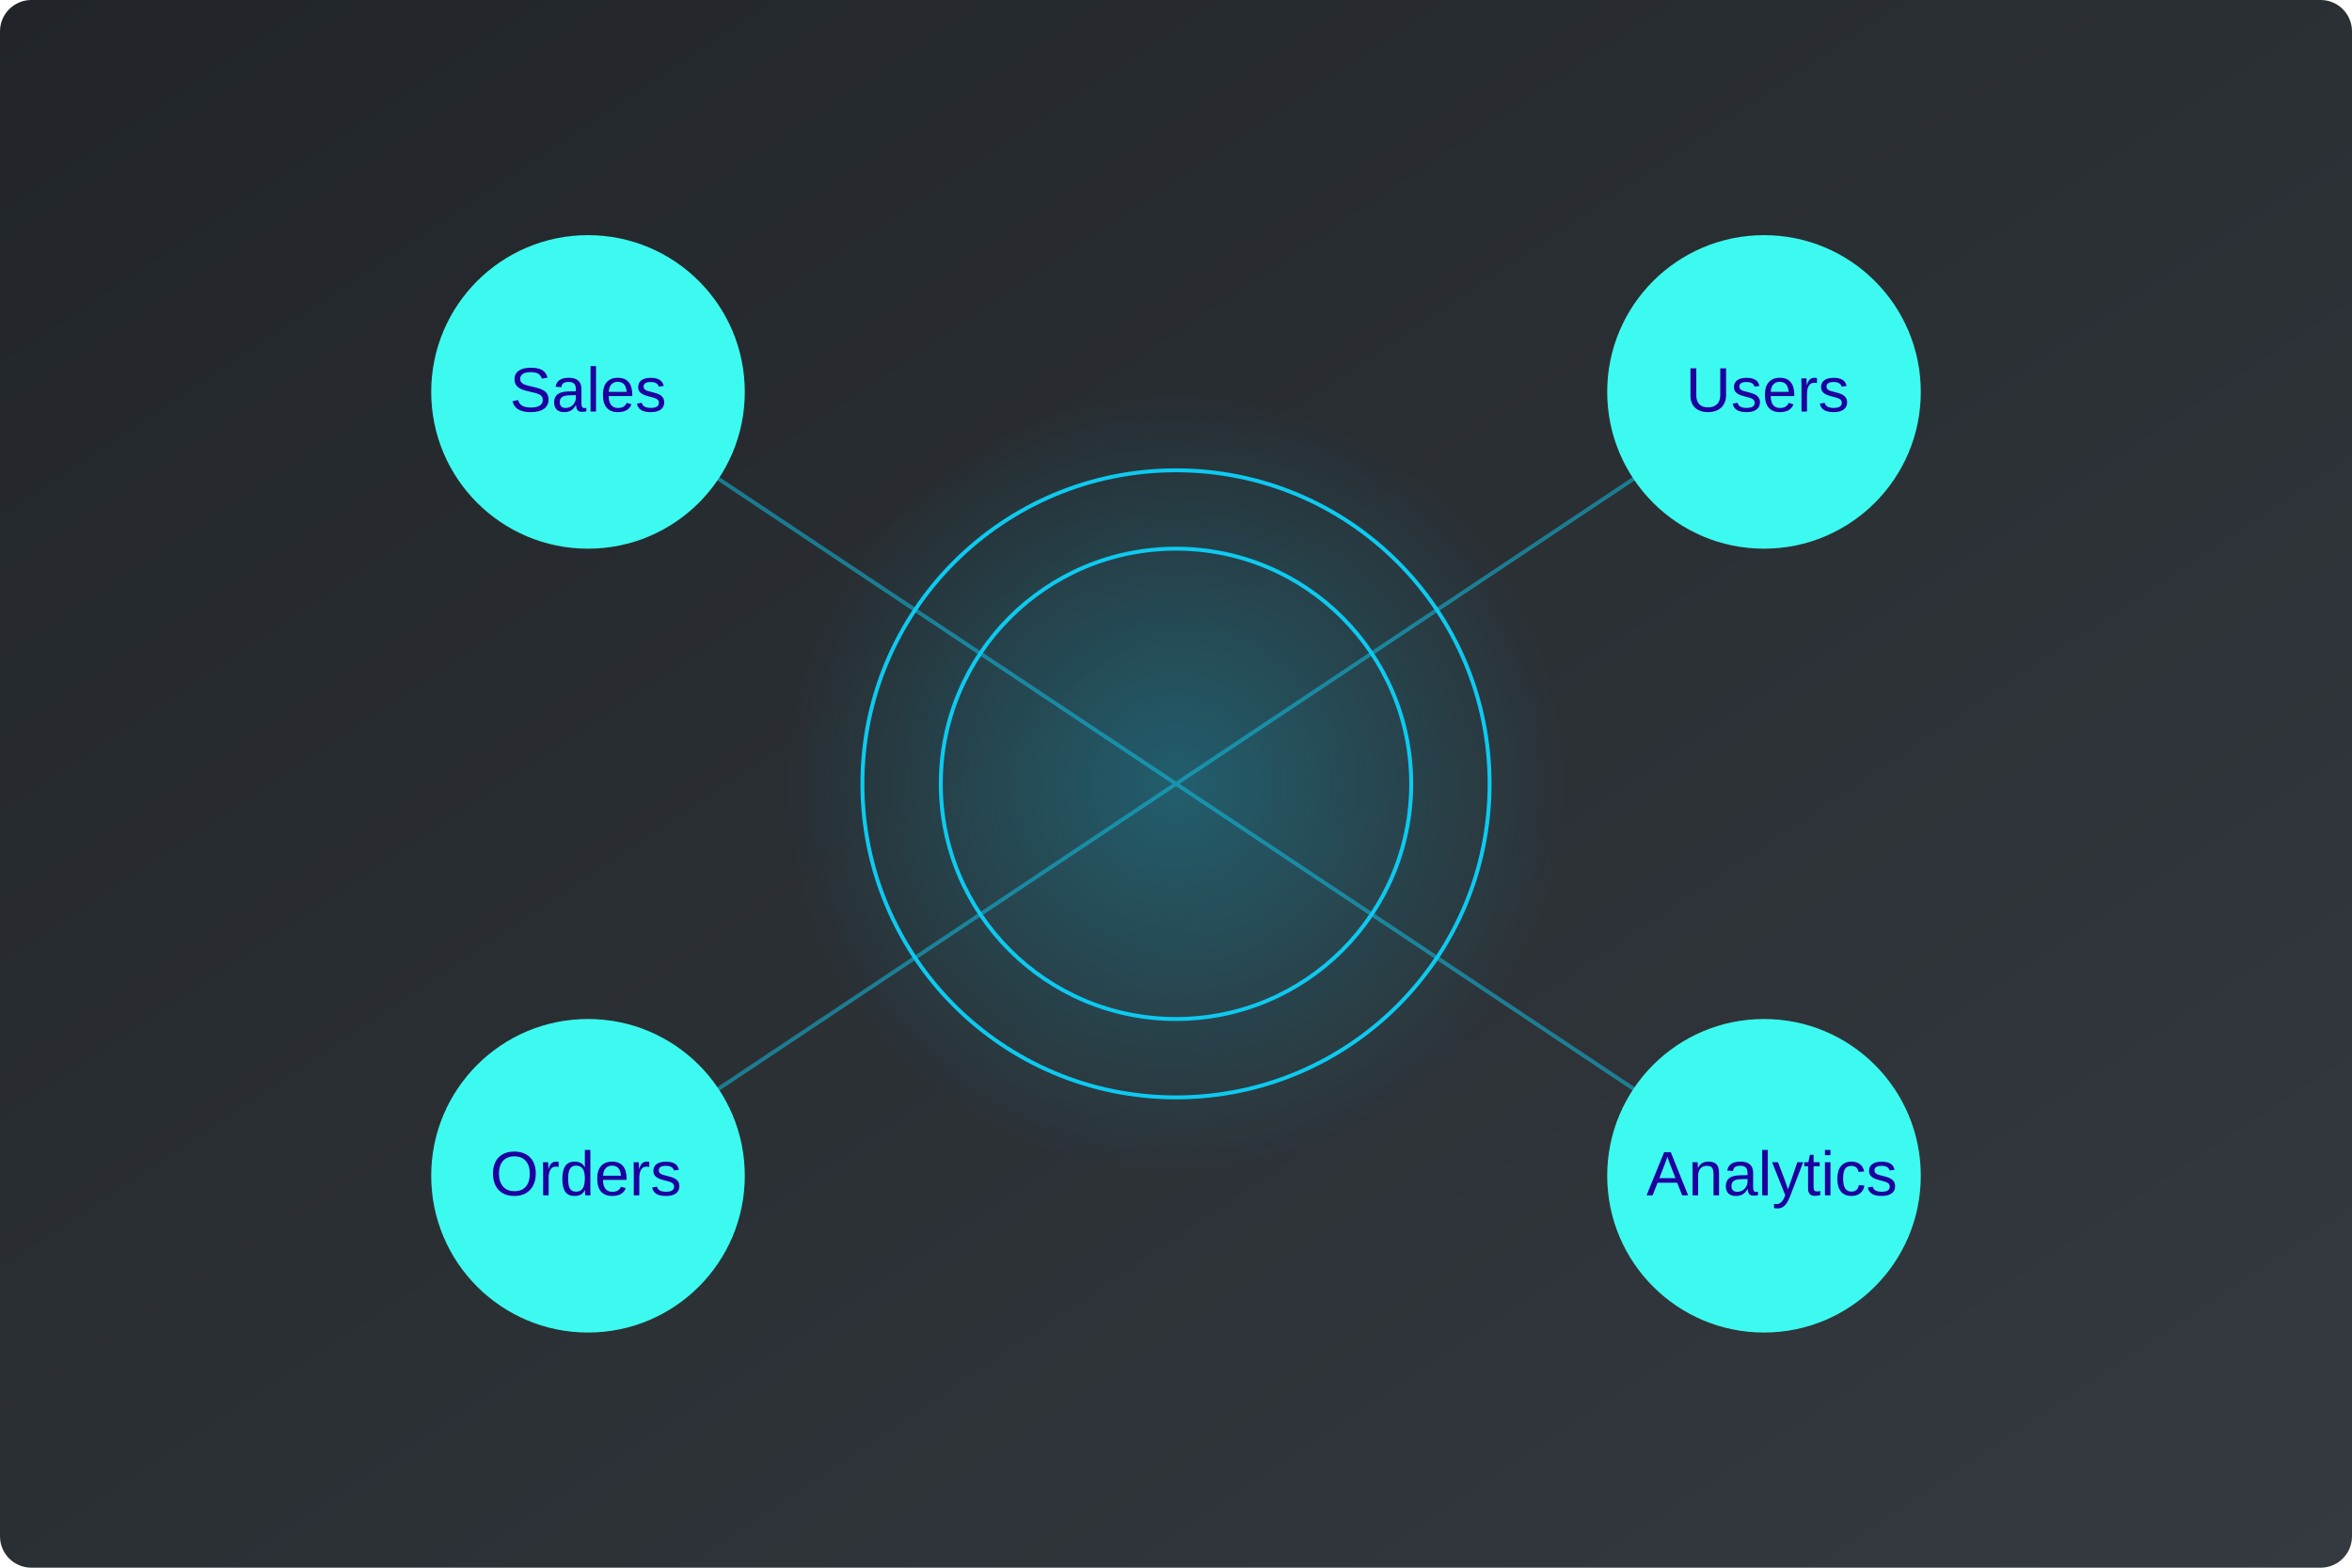
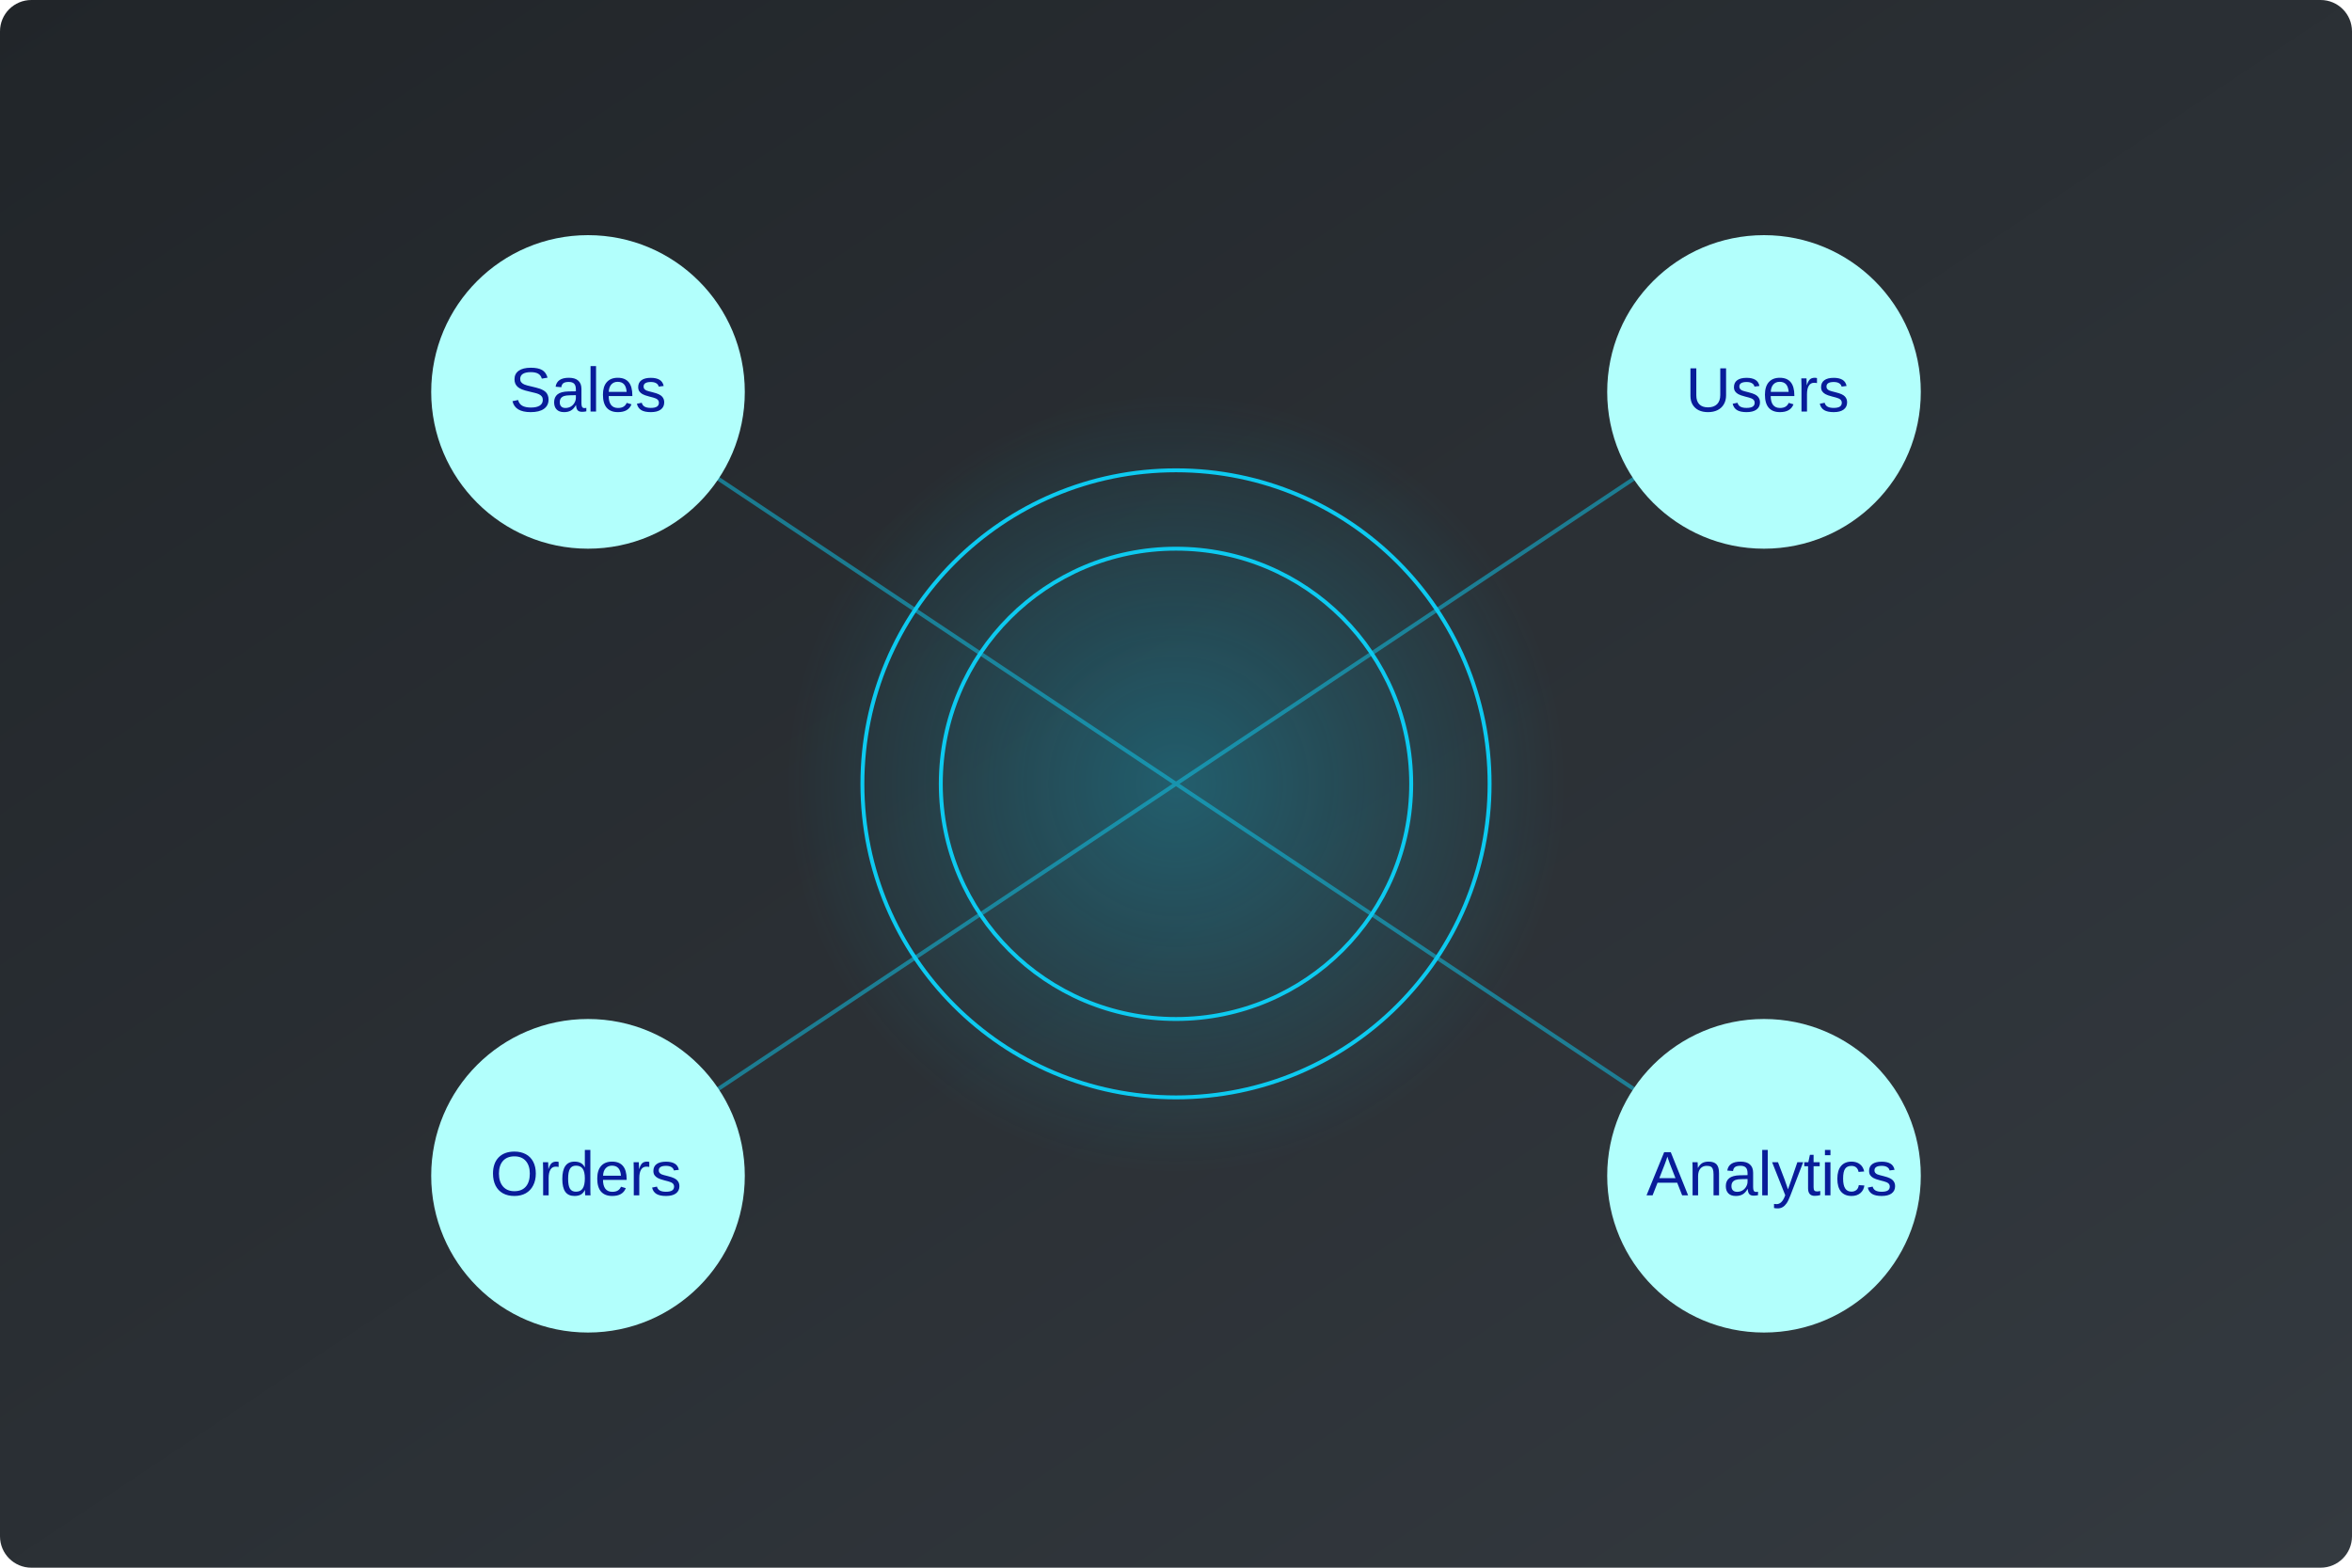
<svg xmlns="http://www.w3.org/2000/svg" viewBox="0 0 600 400">
  <defs>
    <linearGradient id="darkBg" x1="0%" y1="0%" x2="100%" y2="100%">
      <stop offset="0%" style="stop-color:#212529;stop-opacity:1" />
      <stop offset="100%" style="stop-color:#343a40;stop-opacity:1" />
    </linearGradient>
    <radialGradient id="glowGradient" cx="50%" cy="50%" r="50%">
      <stop offset="0%" style="stop-color:#0dcaf0;stop-opacity:0.3" />
      <stop offset="100%" style="stop-color:#0dcaf0;stop-opacity:0" />
    </radialGradient>
  </defs>
  <rect width="600" height="400" fill="url(#darkBg)" rx="8" />
  <circle cx="300" cy="200" r="100" fill="url(#glowGradient)" />
  <g stroke="#0dcaf0" stroke-width="1" opacity="0.5">
    <line x1="300" y1="200" x2="150" y2="100">
      <animate attributeName="opacity" values="0.2;0.8;0.2" dur="3s" repeatCount="indefinite" />
    </line>
    <line x1="300" y1="200" x2="450" y2="100">
      <animate attributeName="opacity" values="0.2;0.8;0.2" dur="2s" repeatCount="indefinite" />
    </line>
    <line x1="300" y1="200" x2="150" y2="300">
      <animate attributeName="opacity" values="0.2;0.8;0.2" dur="4s" repeatCount="indefinite" />
    </line>
    <line x1="300" y1="200" x2="450" y2="300">
      <animate attributeName="opacity" values="0.2;0.8;0.2" dur="3.5s" repeatCount="indefinite" />
    </line>
  </g>
-   <g fill="#3dfaf0">
+   <g fill="#B2FFFC">
    <circle cx="150" cy="100" r="40" />
    <circle cx="450" cy="100" r="40" />
    <circle cx="150" cy="300" r="40" />
    <circle cx="450" cy="300" r="40" />
  </g>
-   <g fill="#1f009f" font-family="Arial" font-size="16">
+   <g fill="#091C99" font-family="Arial" font-size="16">
    <text x="130" y="105">Sales</text>
    <text x="430" y="105">Users</text>
    <text x="125" y="305">Orders</text>
    <text x="420" y="305">Analytics</text>
  </g>
  <g fill="none" stroke="#0dcaf0" stroke-width="1">
    <circle cx="300" cy="200" r="80">
      <animate attributeName="r" values="80;90;80" dur="4s" repeatCount="indefinite" />
      <animate attributeName="opacity" values="0.2;0.5;0.2" dur="4s" repeatCount="indefinite" />
    </circle>
    <circle cx="300" cy="200" r="60">
      <animate attributeName="r" values="60;70;60" dur="3s" repeatCount="indefinite" />
      <animate attributeName="opacity" values="0.2;0.5;0.2" dur="3s" repeatCount="indefinite" />
    </circle>
  </g>
</svg>
